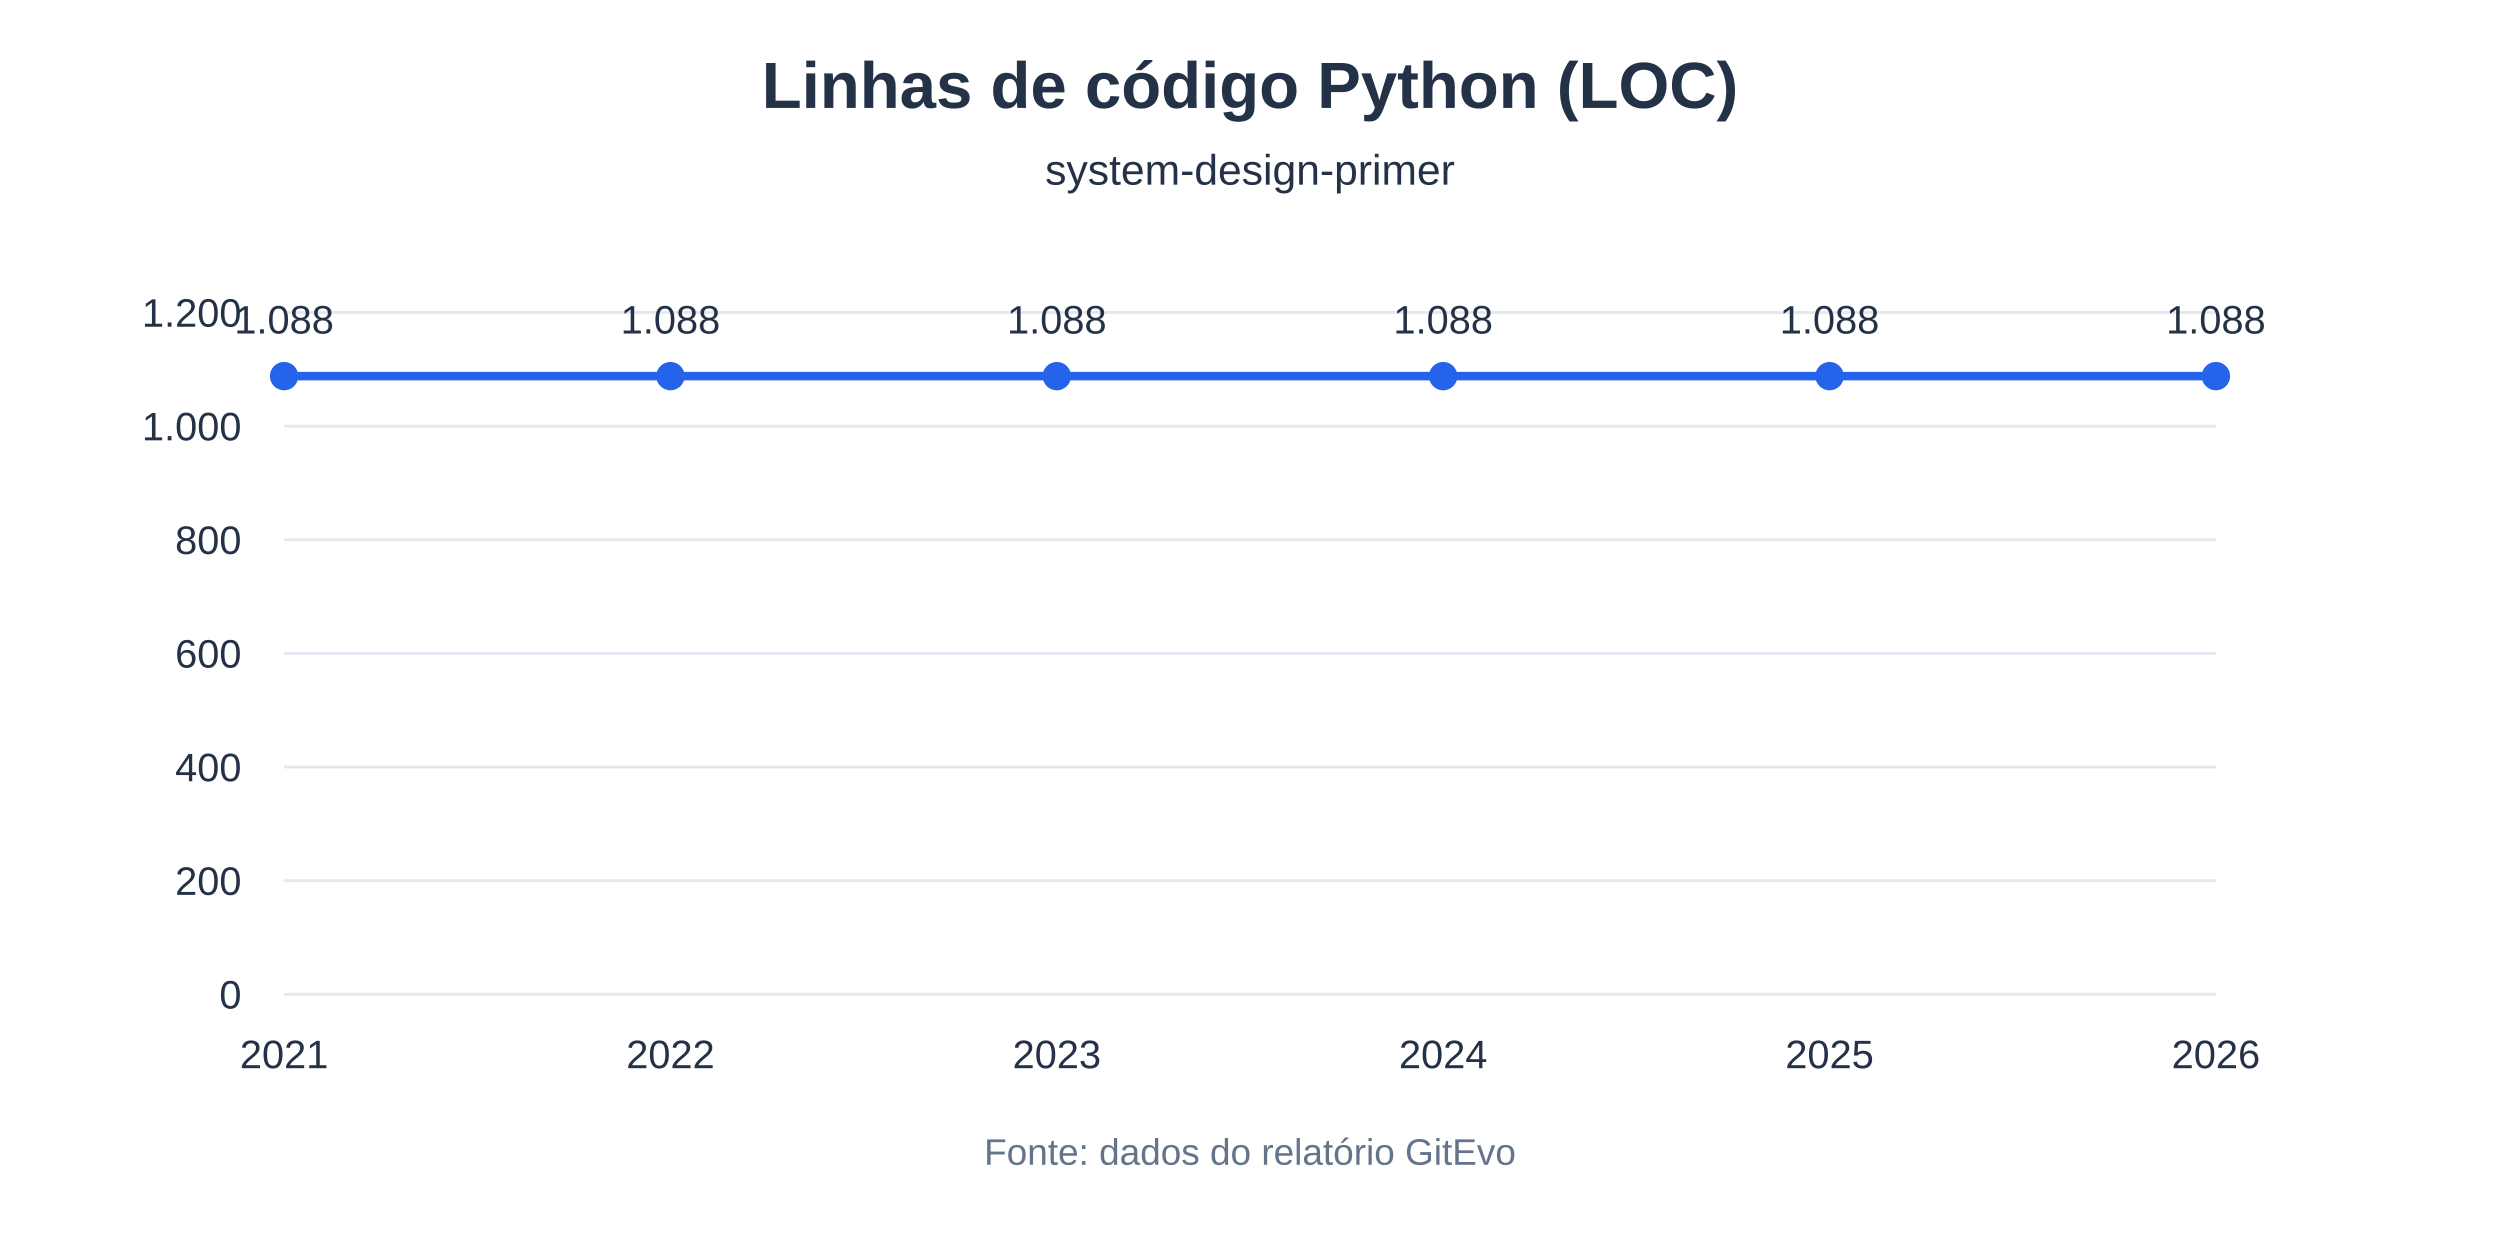
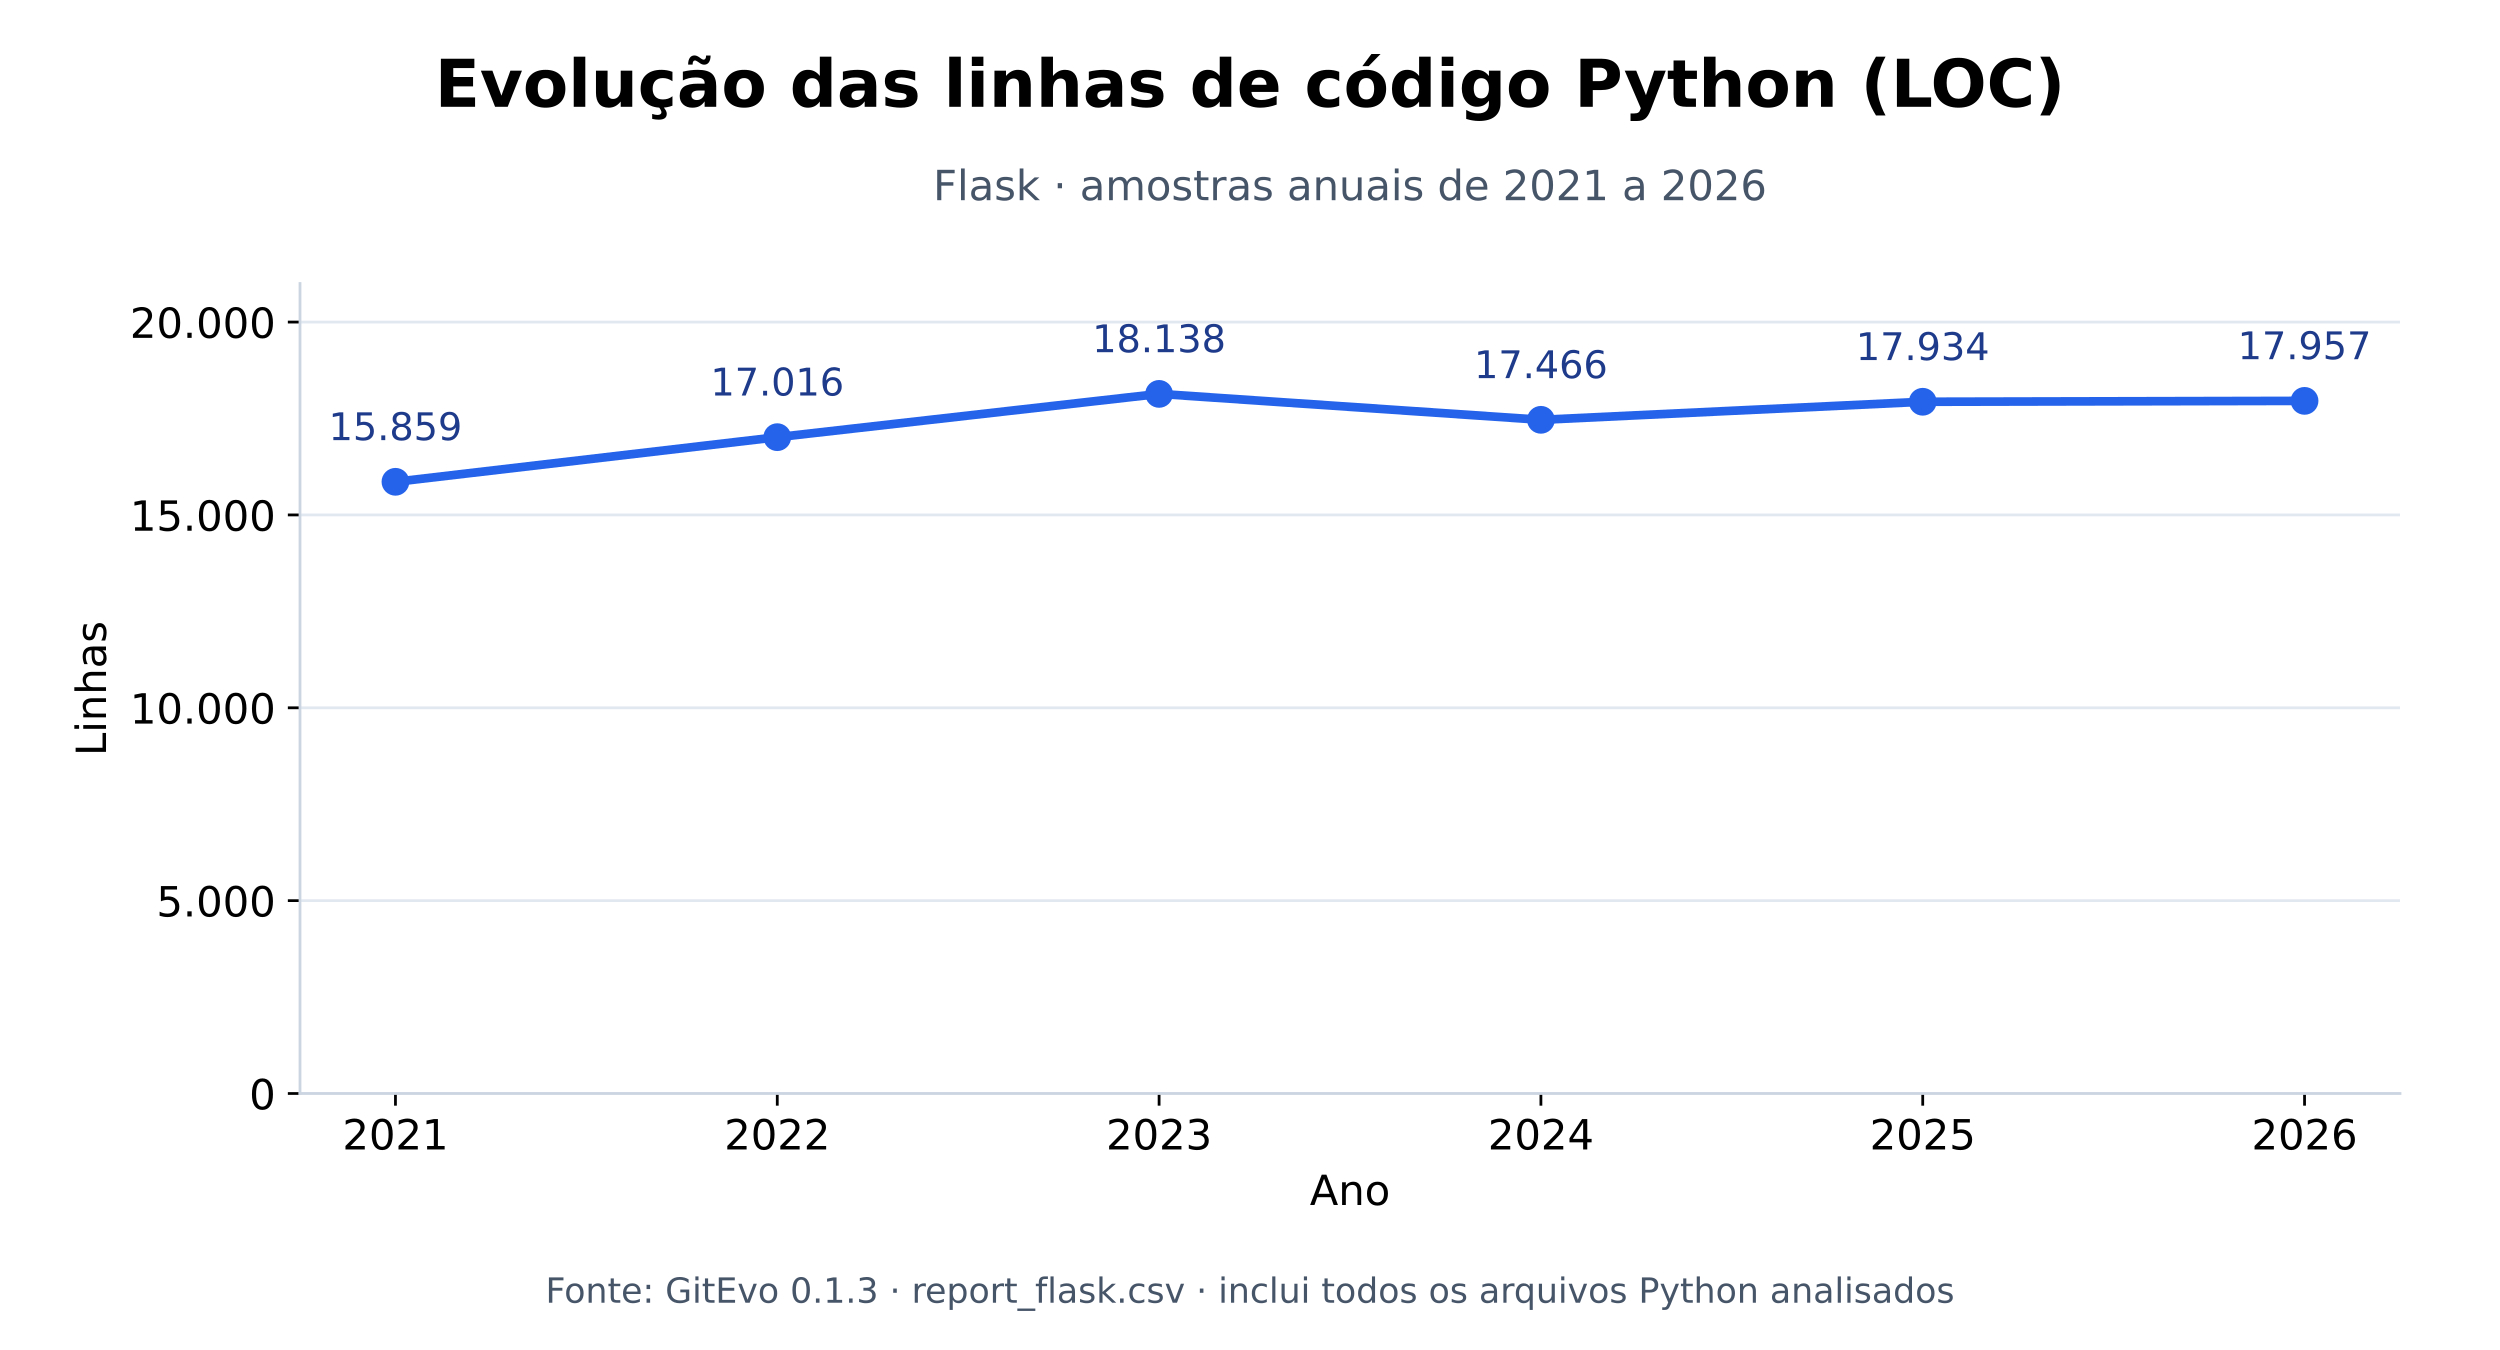
- <svg xmlns="http://www.w3.org/2000/svg" width="880" height="440" viewBox="0 0 880 440" role="img" aria-labelledby="title desc">
-   <rect width="880" height="440" fill="white" />
-   <g font-family="Arial, sans-serif" fill="#243247">
-     <text x="440" y="38" text-anchor="middle" font-size="23" font-weight="bold">Linhas de código Python (LOC)</text>
-     <text x="440" y="65" text-anchor="middle" font-size="15">system-design-primer</text>
-     <line x1="100" y1="350.0" x2="780" y2="350.0" stroke="#e2e8f0" />
-     <text x="85" y="355.0" text-anchor="end" font-size="14">0</text>
-     <line x1="100" y1="310.0" x2="780" y2="310.0" stroke="#e2e8f0" />
-     <text x="85" y="315.0" text-anchor="end" font-size="14">200</text>
-     <line x1="100" y1="270.0" x2="780" y2="270.0" stroke="#e2e8f0" />
-     <text x="85" y="275.0" text-anchor="end" font-size="14">400</text>
-     <line x1="100" y1="230.0" x2="780" y2="230.0" stroke="#e2e8f0" />
-     <text x="85" y="235.0" text-anchor="end" font-size="14">600</text>
-     <line x1="100" y1="190.0" x2="780" y2="190.0" stroke="#e2e8f0" />
-     <text x="85" y="195.0" text-anchor="end" font-size="14">800</text>
-     <line x1="100" y1="150.0" x2="780" y2="150.0" stroke="#e2e8f0" />
-     <text x="85" y="155.0" text-anchor="end" font-size="14">1.000</text>
-     <line x1="100" y1="110.0" x2="780" y2="110.0" stroke="#e2e8f0" />
-     <text x="85" y="115.0" text-anchor="end" font-size="14">1.200</text>
-     <polyline points="100,132.4 236,132.4 372,132.4 508,132.4 644,132.4 780,132.4" fill="none" stroke="#2563eb" stroke-width="3" />
-     <circle cx="100" cy="132.4" r="5" fill="#2563eb" />
-     <text x="100" y="117.4" text-anchor="middle" font-size="14">1.088</text>
-     <text x="100" y="376" text-anchor="middle" font-size="14">2021</text>
-     <circle cx="236" cy="132.4" r="5" fill="#2563eb" />
-     <text x="236" y="117.4" text-anchor="middle" font-size="14">1.088</text>
-     <text x="236" y="376" text-anchor="middle" font-size="14">2022</text>
-     <circle cx="372" cy="132.4" r="5" fill="#2563eb" />
-     <text x="372" y="117.4" text-anchor="middle" font-size="14">1.088</text>
-     <text x="372" y="376" text-anchor="middle" font-size="14">2023</text>
-     <circle cx="508" cy="132.4" r="5" fill="#2563eb" />
-     <text x="508" y="117.4" text-anchor="middle" font-size="14">1.088</text>
-     <text x="508" y="376" text-anchor="middle" font-size="14">2024</text>
-     <circle cx="644" cy="132.4" r="5" fill="#2563eb" />
-     <text x="644" y="117.4" text-anchor="middle" font-size="14">1.088</text>
-     <text x="644" y="376" text-anchor="middle" font-size="14">2025</text>
-     <circle cx="780" cy="132.4" r="5" fill="#2563eb" />
-     <text x="780" y="117.4" text-anchor="middle" font-size="14">1.088</text>
-     <text x="780" y="376" text-anchor="middle" font-size="14">2026</text>
-     <text x="440" y="410" text-anchor="middle" font-size="13" fill="#64748b">Fonte: dados do relatório GitEvo</text>
+ <svg xmlns="http://www.w3.org/2000/svg" xmlns:xlink="http://www.w3.org/1999/xlink" width="720pt" height="388.8pt" viewBox="0 0 720 388.8" version="1.1">
+   <defs>
+     <style type="text/css">*{stroke-linejoin: round; stroke-linecap: butt}</style>
+   </defs>
+   <g id="figure_1">
+     <g id="patch_1">
+       <path d="M 0 388.8 L 720 388.8 L 720 0 L 0 0 z " style="fill: #ffffff" />
+     </g>
+     <g id="axes_1">
+       <g id="patch_2">
+         <path d="M 86.4 314.928 L 691.2 314.928 L 691.2 81.648 L 86.4 81.648 z " style="fill: #ffffff" />
+       </g>
+       <g id="matplotlib.axis_1">
+         <g id="xtick_1">
+           <g id="line2d_1">
+             <defs>
+               <path id="me7eff60bc9" d="M 0 0 L 0 3.5 " style="stroke: #000000; stroke-width: 0.8" />
+             </defs>
+             <g>
+               <use xlink:href="#me7eff60bc9" x="113.891" y="314.928" style="stroke: #000000; stroke-width: 0.8" />
+             </g>
+           </g>
+           <g id="text_1">
+             <text style="font-size: 12px; font-family: 'DejaVu Sans', 'Bitstream Vera Sans', 'Computer Modern Sans Serif', 'Lucida Grande', 'Verdana', 'Geneva', 'Lucid', 'Arial', 'Helvetica', 'Avant Garde', sans-serif; text-anchor: middle" x="113.891" y="331.045" transform="rotate(-0 113.8909 331.0452)">2021</text>
+           </g>
+         </g>
+         <g id="xtick_2">
+           <g id="line2d_2">
+             <g>
+               <use xlink:href="#me7eff60bc9" x="223.855" y="314.928" style="stroke: #000000; stroke-width: 0.8" />
+             </g>
+           </g>
+           <g id="text_2">
+             <text style="font-size: 12px; font-family: 'DejaVu Sans', 'Bitstream Vera Sans', 'Computer Modern Sans Serif', 'Lucida Grande', 'Verdana', 'Geneva', 'Lucid', 'Arial', 'Helvetica', 'Avant Garde', sans-serif; text-anchor: middle" x="223.855" y="331.045" transform="rotate(-0 223.8545 331.0452)">2022</text>
+           </g>
+         </g>
+         <g id="xtick_3">
+           <g id="line2d_3">
+             <g>
+               <use xlink:href="#me7eff60bc9" x="333.818" y="314.928" style="stroke: #000000; stroke-width: 0.8" />
+             </g>
+           </g>
+           <g id="text_3">
+             <text style="font-size: 12px; font-family: 'DejaVu Sans', 'Bitstream Vera Sans', 'Computer Modern Sans Serif', 'Lucida Grande', 'Verdana', 'Geneva', 'Lucid', 'Arial', 'Helvetica', 'Avant Garde', sans-serif; text-anchor: middle" x="333.818" y="331.045" transform="rotate(-0 333.8182 331.0452)">2023</text>
+           </g>
+         </g>
+         <g id="xtick_4">
+           <g id="line2d_4">
+             <g>
+               <use xlink:href="#me7eff60bc9" x="443.782" y="314.928" style="stroke: #000000; stroke-width: 0.8" />
+             </g>
+           </g>
+           <g id="text_4">
+             <text style="font-size: 12px; font-family: 'DejaVu Sans', 'Bitstream Vera Sans', 'Computer Modern Sans Serif', 'Lucida Grande', 'Verdana', 'Geneva', 'Lucid', 'Arial', 'Helvetica', 'Avant Garde', sans-serif; text-anchor: middle" x="443.782" y="331.045" transform="rotate(-0 443.7818 331.0452)">2024</text>
+           </g>
+         </g>
+         <g id="xtick_5">
+           <g id="line2d_5">
+             <g>
+               <use xlink:href="#me7eff60bc9" x="553.745" y="314.928" style="stroke: #000000; stroke-width: 0.8" />
+             </g>
+           </g>
+           <g id="text_5">
+             <text style="font-size: 12px; font-family: 'DejaVu Sans', 'Bitstream Vera Sans', 'Computer Modern Sans Serif', 'Lucida Grande', 'Verdana', 'Geneva', 'Lucid', 'Arial', 'Helvetica', 'Avant Garde', sans-serif; text-anchor: middle" x="553.745" y="331.045" transform="rotate(-0 553.7455 331.0452)">2025</text>
+           </g>
+         </g>
+         <g id="xtick_6">
+           <g id="line2d_6">
+             <g>
+               <use xlink:href="#me7eff60bc9" x="663.709" y="314.928" style="stroke: #000000; stroke-width: 0.8" />
+             </g>
+           </g>
+           <g id="text_6">
+             <text style="font-size: 12px; font-family: 'DejaVu Sans', 'Bitstream Vera Sans', 'Computer Modern Sans Serif', 'Lucida Grande', 'Verdana', 'Geneva', 'Lucid', 'Arial', 'Helvetica', 'Avant Garde', sans-serif; text-anchor: middle" x="663.709" y="331.045" transform="rotate(-0 663.7091 331.0452)">2026</text>
+           </g>
+         </g>
+         <g id="text_7">
+           <text style="font-size: 12px; font-family: 'DejaVu Sans', 'Bitstream Vera Sans', 'Computer Modern Sans Serif', 'Lucida Grande', 'Verdana', 'Geneva', 'Lucid', 'Arial', 'Helvetica', 'Avant Garde', sans-serif; text-anchor: middle" x="388.8" y="347.045" transform="rotate(-0 388.8 347.0452)">Ano</text>
+         </g>
+       </g>
+       <g id="matplotlib.axis_2">
+         <g id="ytick_1">
+           <g id="line2d_7">
+             <path d="M 86.4 314.928 L 691.2 314.928 " clip-path="url(#p0f45694300)" style="fill: none; stroke: #e2e8f0; stroke-width: 0.8; stroke-linecap: square" />
+           </g>
+           <g id="line2d_8">
+             <defs>
+               <path id="m16fbf212e1" d="M 0 0 L -3.5 0 " style="stroke: #000000; stroke-width: 0.8" />
+             </defs>
+             <g>
+               <use xlink:href="#m16fbf212e1" x="86.4" y="314.928" style="stroke: #000000; stroke-width: 0.8" />
+             </g>
+           </g>
+           <g id="text_8">
+             <text style="font-size: 12px; font-family: 'DejaVu Sans', 'Bitstream Vera Sans', 'Computer Modern Sans Serif', 'Lucida Grande', 'Verdana', 'Geneva', 'Lucid', 'Arial', 'Helvetica', 'Avant Garde', sans-serif; text-anchor: end" x="79.4" y="319.487" transform="rotate(-0 79.4 319.4866)">0</text>
+           </g>
+         </g>
+         <g id="ytick_2">
+           <g id="line2d_9">
+             <path d="M 86.4 259.385 L 691.2 259.385 " clip-path="url(#p0f45694300)" style="fill: none; stroke: #e2e8f0; stroke-width: 0.8; stroke-linecap: square" />
+           </g>
+           <g id="line2d_10">
+             <g>
+               <use xlink:href="#m16fbf212e1" x="86.4" y="259.385" style="stroke: #000000; stroke-width: 0.8" />
+             </g>
+           </g>
+           <g id="text_9">
+             <text style="font-size: 12px; font-family: 'DejaVu Sans', 'Bitstream Vera Sans', 'Computer Modern Sans Serif', 'Lucida Grande', 'Verdana', 'Geneva', 'Lucid', 'Arial', 'Helvetica', 'Avant Garde', sans-serif; text-anchor: end" x="79.4" y="263.944" transform="rotate(-0 79.4 263.9437)">5.000</text>
+           </g>
+         </g>
+         <g id="ytick_3">
+           <g id="line2d_11">
+             <path d="M 86.4 203.842 L 691.2 203.842 " clip-path="url(#p0f45694300)" style="fill: none; stroke: #e2e8f0; stroke-width: 0.8; stroke-linecap: square" />
+           </g>
+           <g id="line2d_12">
+             <g>
+               <use xlink:href="#m16fbf212e1" x="86.4" y="203.842" style="stroke: #000000; stroke-width: 0.8" />
+             </g>
+           </g>
+           <g id="text_10">
+             <text style="font-size: 12px; font-family: 'DejaVu Sans', 'Bitstream Vera Sans', 'Computer Modern Sans Serif', 'Lucida Grande', 'Verdana', 'Geneva', 'Lucid', 'Arial', 'Helvetica', 'Avant Garde', sans-serif; text-anchor: end" x="79.4" y="208.401" transform="rotate(-0 79.4 208.4009)">10.000</text>
+           </g>
+         </g>
+         <g id="ytick_4">
+           <g id="line2d_13">
+             <path d="M 86.4 148.299 L 691.2 148.299 " clip-path="url(#p0f45694300)" style="fill: none; stroke: #e2e8f0; stroke-width: 0.8; stroke-linecap: square" />
+           </g>
+           <g id="line2d_14">
+             <g>
+               <use xlink:href="#m16fbf212e1" x="86.4" y="148.299" style="stroke: #000000; stroke-width: 0.8" />
+             </g>
+           </g>
+           <g id="text_11">
+             <text style="font-size: 12px; font-family: 'DejaVu Sans', 'Bitstream Vera Sans', 'Computer Modern Sans Serif', 'Lucida Grande', 'Verdana', 'Geneva', 'Lucid', 'Arial', 'Helvetica', 'Avant Garde', sans-serif; text-anchor: end" x="79.4" y="152.858" transform="rotate(-0 79.4 152.858)">15.000</text>
+           </g>
+         </g>
+         <g id="ytick_5">
+           <g id="line2d_15">
+             <path d="M 86.4 92.757 L 691.2 92.757 " clip-path="url(#p0f45694300)" style="fill: none; stroke: #e2e8f0; stroke-width: 0.8; stroke-linecap: square" />
+           </g>
+           <g id="line2d_16">
+             <g>
+               <use xlink:href="#m16fbf212e1" x="86.4" y="92.757" style="stroke: #000000; stroke-width: 0.8" />
+             </g>
+           </g>
+           <g id="text_12">
+             <text style="font-size: 12px; font-family: 'DejaVu Sans', 'Bitstream Vera Sans', 'Computer Modern Sans Serif', 'Lucida Grande', 'Verdana', 'Geneva', 'Lucid', 'Arial', 'Helvetica', 'Avant Garde', sans-serif; text-anchor: end" x="79.4" y="97.315" transform="rotate(-0 79.4 97.31516)">20.000</text>
+           </g>
+         </g>
+         <g id="text_13">
+           <text style="font-size: 12px; font-family: 'DejaVu Sans', 'Bitstream Vera Sans', 'Computer Modern Sans Serif', 'Lucida Grande', 'Verdana', 'Geneva', 'Lucid', 'Arial', 'Helvetica', 'Avant Garde', sans-serif; text-anchor: middle" x="30.528" y="198.288" transform="rotate(-90 30.52844 198.288)">Linhas</text>
+         </g>
+       </g>
+       <g id="line2d_17">
+         <path d="M 113.891 138.757 L 223.855 125.905 L 333.818 113.441 L 443.782 120.906 L 553.745 115.707 L 663.709 115.451 " clip-path="url(#p0f45694300)" style="fill: none; stroke: #2563eb; stroke-width: 2.5; stroke-linecap: square" />
+         <defs>
+           <path id="mbd0681e2c8" d="M 0 3.5 C 0.928 3.5 1.819 3.131 2.475 2.475 C 3.131 1.819 3.5 0.928 3.5 0 C 3.5 -0.928 3.131 -1.819 2.475 -2.475 C 1.819 -3.131 0.928 -3.5 0 -3.5 C -0.928 -3.5 -1.819 -3.131 -2.475 -2.475 C -3.131 -1.819 -3.5 -0.928 -3.5 0 C -3.5 0.928 -3.131 1.819 -2.475 2.475 C -1.819 3.131 -0.928 3.5 0 3.5 z " style="stroke: #2563eb" />
+         </defs>
+         <g clip-path="url(#p0f45694300)">
+           <use xlink:href="#mbd0681e2c8" x="113.891" y="138.757" style="fill: #2563eb; stroke: #2563eb" />
+           <use xlink:href="#mbd0681e2c8" x="223.855" y="125.905" style="fill: #2563eb; stroke: #2563eb" />
+           <use xlink:href="#mbd0681e2c8" x="333.818" y="113.441" style="fill: #2563eb; stroke: #2563eb" />
+           <use xlink:href="#mbd0681e2c8" x="443.782" y="120.906" style="fill: #2563eb; stroke: #2563eb" />
+           <use xlink:href="#mbd0681e2c8" x="553.745" y="115.707" style="fill: #2563eb; stroke: #2563eb" />
+           <use xlink:href="#mbd0681e2c8" x="663.709" y="115.451" style="fill: #2563eb; stroke: #2563eb" />
+         </g>
+       </g>
+       <g id="patch_3">
+         <path d="M 86.4 314.928 L 86.4 81.648 " style="fill: none; stroke: #cbd5e1; stroke-width: 0.8; stroke-linejoin: miter; stroke-linecap: square" />
+       </g>
+       <g id="patch_4">
+         <path d="M 86.4 314.928 L 691.2 314.928 " style="fill: none; stroke: #cbd5e1; stroke-width: 0.8; stroke-linejoin: miter; stroke-linecap: square" />
+       </g>
+       <g id="text_14">
+         <text style="font-size: 11px; font-family: 'DejaVu Sans', 'Bitstream Vera Sans', 'Computer Modern Sans Serif', 'Lucida Grande', 'Verdana', 'Geneva', 'Lucid', 'Arial', 'Helvetica', 'Avant Garde', sans-serif; text-anchor: middle; fill: #1e3a8a" x="113.891" y="126.757" transform="rotate(-0 113.8909 126.7572)">15.859</text>
+       </g>
+       <g id="text_15">
+         <text style="font-size: 11px; font-family: 'DejaVu Sans', 'Bitstream Vera Sans', 'Computer Modern Sans Serif', 'Lucida Grande', 'Verdana', 'Geneva', 'Lucid', 'Arial', 'Helvetica', 'Avant Garde', sans-serif; text-anchor: middle; fill: #1e3a8a" x="223.855" y="113.905" transform="rotate(-0 223.8545 113.9045)">17.016</text>
+       </g>
+       <g id="text_16">
+         <text style="font-size: 11px; font-family: 'DejaVu Sans', 'Bitstream Vera Sans', 'Computer Modern Sans Serif', 'Lucida Grande', 'Verdana', 'Geneva', 'Lucid', 'Arial', 'Helvetica', 'Avant Garde', sans-serif; text-anchor: middle; fill: #1e3a8a" x="333.818" y="101.441" transform="rotate(-0 333.8182 101.4407)">18.138</text>
+       </g>
+       <g id="text_17">
+         <text style="font-size: 11px; font-family: 'DejaVu Sans', 'Bitstream Vera Sans', 'Computer Modern Sans Serif', 'Lucida Grande', 'Verdana', 'Geneva', 'Lucid', 'Arial', 'Helvetica', 'Avant Garde', sans-serif; text-anchor: middle; fill: #1e3a8a" x="443.782" y="108.906" transform="rotate(-0 443.7818 108.9057)">17.466</text>
+       </g>
+       <g id="text_18">
+         <text style="font-size: 11px; font-family: 'DejaVu Sans', 'Bitstream Vera Sans', 'Computer Modern Sans Serif', 'Lucida Grande', 'Verdana', 'Geneva', 'Lucid', 'Arial', 'Helvetica', 'Avant Garde', sans-serif; text-anchor: middle; fill: #1e3a8a" x="553.745" y="103.707" transform="rotate(-0 553.7455 103.7069)">17.934</text>
+       </g>
+       <g id="text_19">
+         <text style="font-size: 11px; font-family: 'DejaVu Sans', 'Bitstream Vera Sans', 'Computer Modern Sans Serif', 'Lucida Grande', 'Verdana', 'Geneva', 'Lucid', 'Arial', 'Helvetica', 'Avant Garde', sans-serif; text-anchor: middle; fill: #1e3a8a" x="663.709" y="103.451" transform="rotate(-0 663.7091 103.4514)">17.957</text>
+       </g>
+       <g id="text_20">
+         <text style="font-size: 12px; font-family: 'DejaVu Sans', 'Bitstream Vera Sans', 'Computer Modern Sans Serif', 'Lucida Grande', 'Verdana', 'Geneva', 'Lucid', 'Arial', 'Helvetica', 'Avant Garde', sans-serif; text-anchor: middle; fill: #475569" x="388.8" y="57.648" transform="rotate(-0 388.8 57.648)">Flask · amostras anuais de 2021 a 2026</text>
+       </g>
+     </g>
+     <g id="text_21">
+       <text style="font-weight: 700; font-size: 19px; font-family: 'DejaVu Sans', 'Bitstream Vera Sans', 'Computer Modern Sans Serif', 'Lucida Grande', 'Verdana', 'Geneva', 'Lucid', 'Arial', 'Helvetica', 'Avant Garde', sans-serif; text-anchor: middle" x="360" y="30.749" transform="rotate(-0 360 30.74903)">Evolução das linhas de código Python (LOC)</text>
+     </g>
+     <g id="text_22">
+       <text style="font-size: 10px; font-family: 'DejaVu Sans', 'Bitstream Vera Sans', 'Computer Modern Sans Serif', 'Lucida Grande', 'Verdana', 'Geneva', 'Lucid', 'Arial', 'Helvetica', 'Avant Garde', sans-serif; text-anchor: middle; fill: #475569" x="360" y="375.192" transform="rotate(-0 360 375.192)">Fonte: GitEvo 0.1.3 · report_flask.csv · inclui todos os arquivos Python analisados</text>
+     </g>
  </g>
+   <defs>
+     <clipPath id="p0f45694300">
+       <rect x="86.4" y="81.648" width="604.8" height="233.28" />
+     </clipPath>
+   </defs>
</svg>
